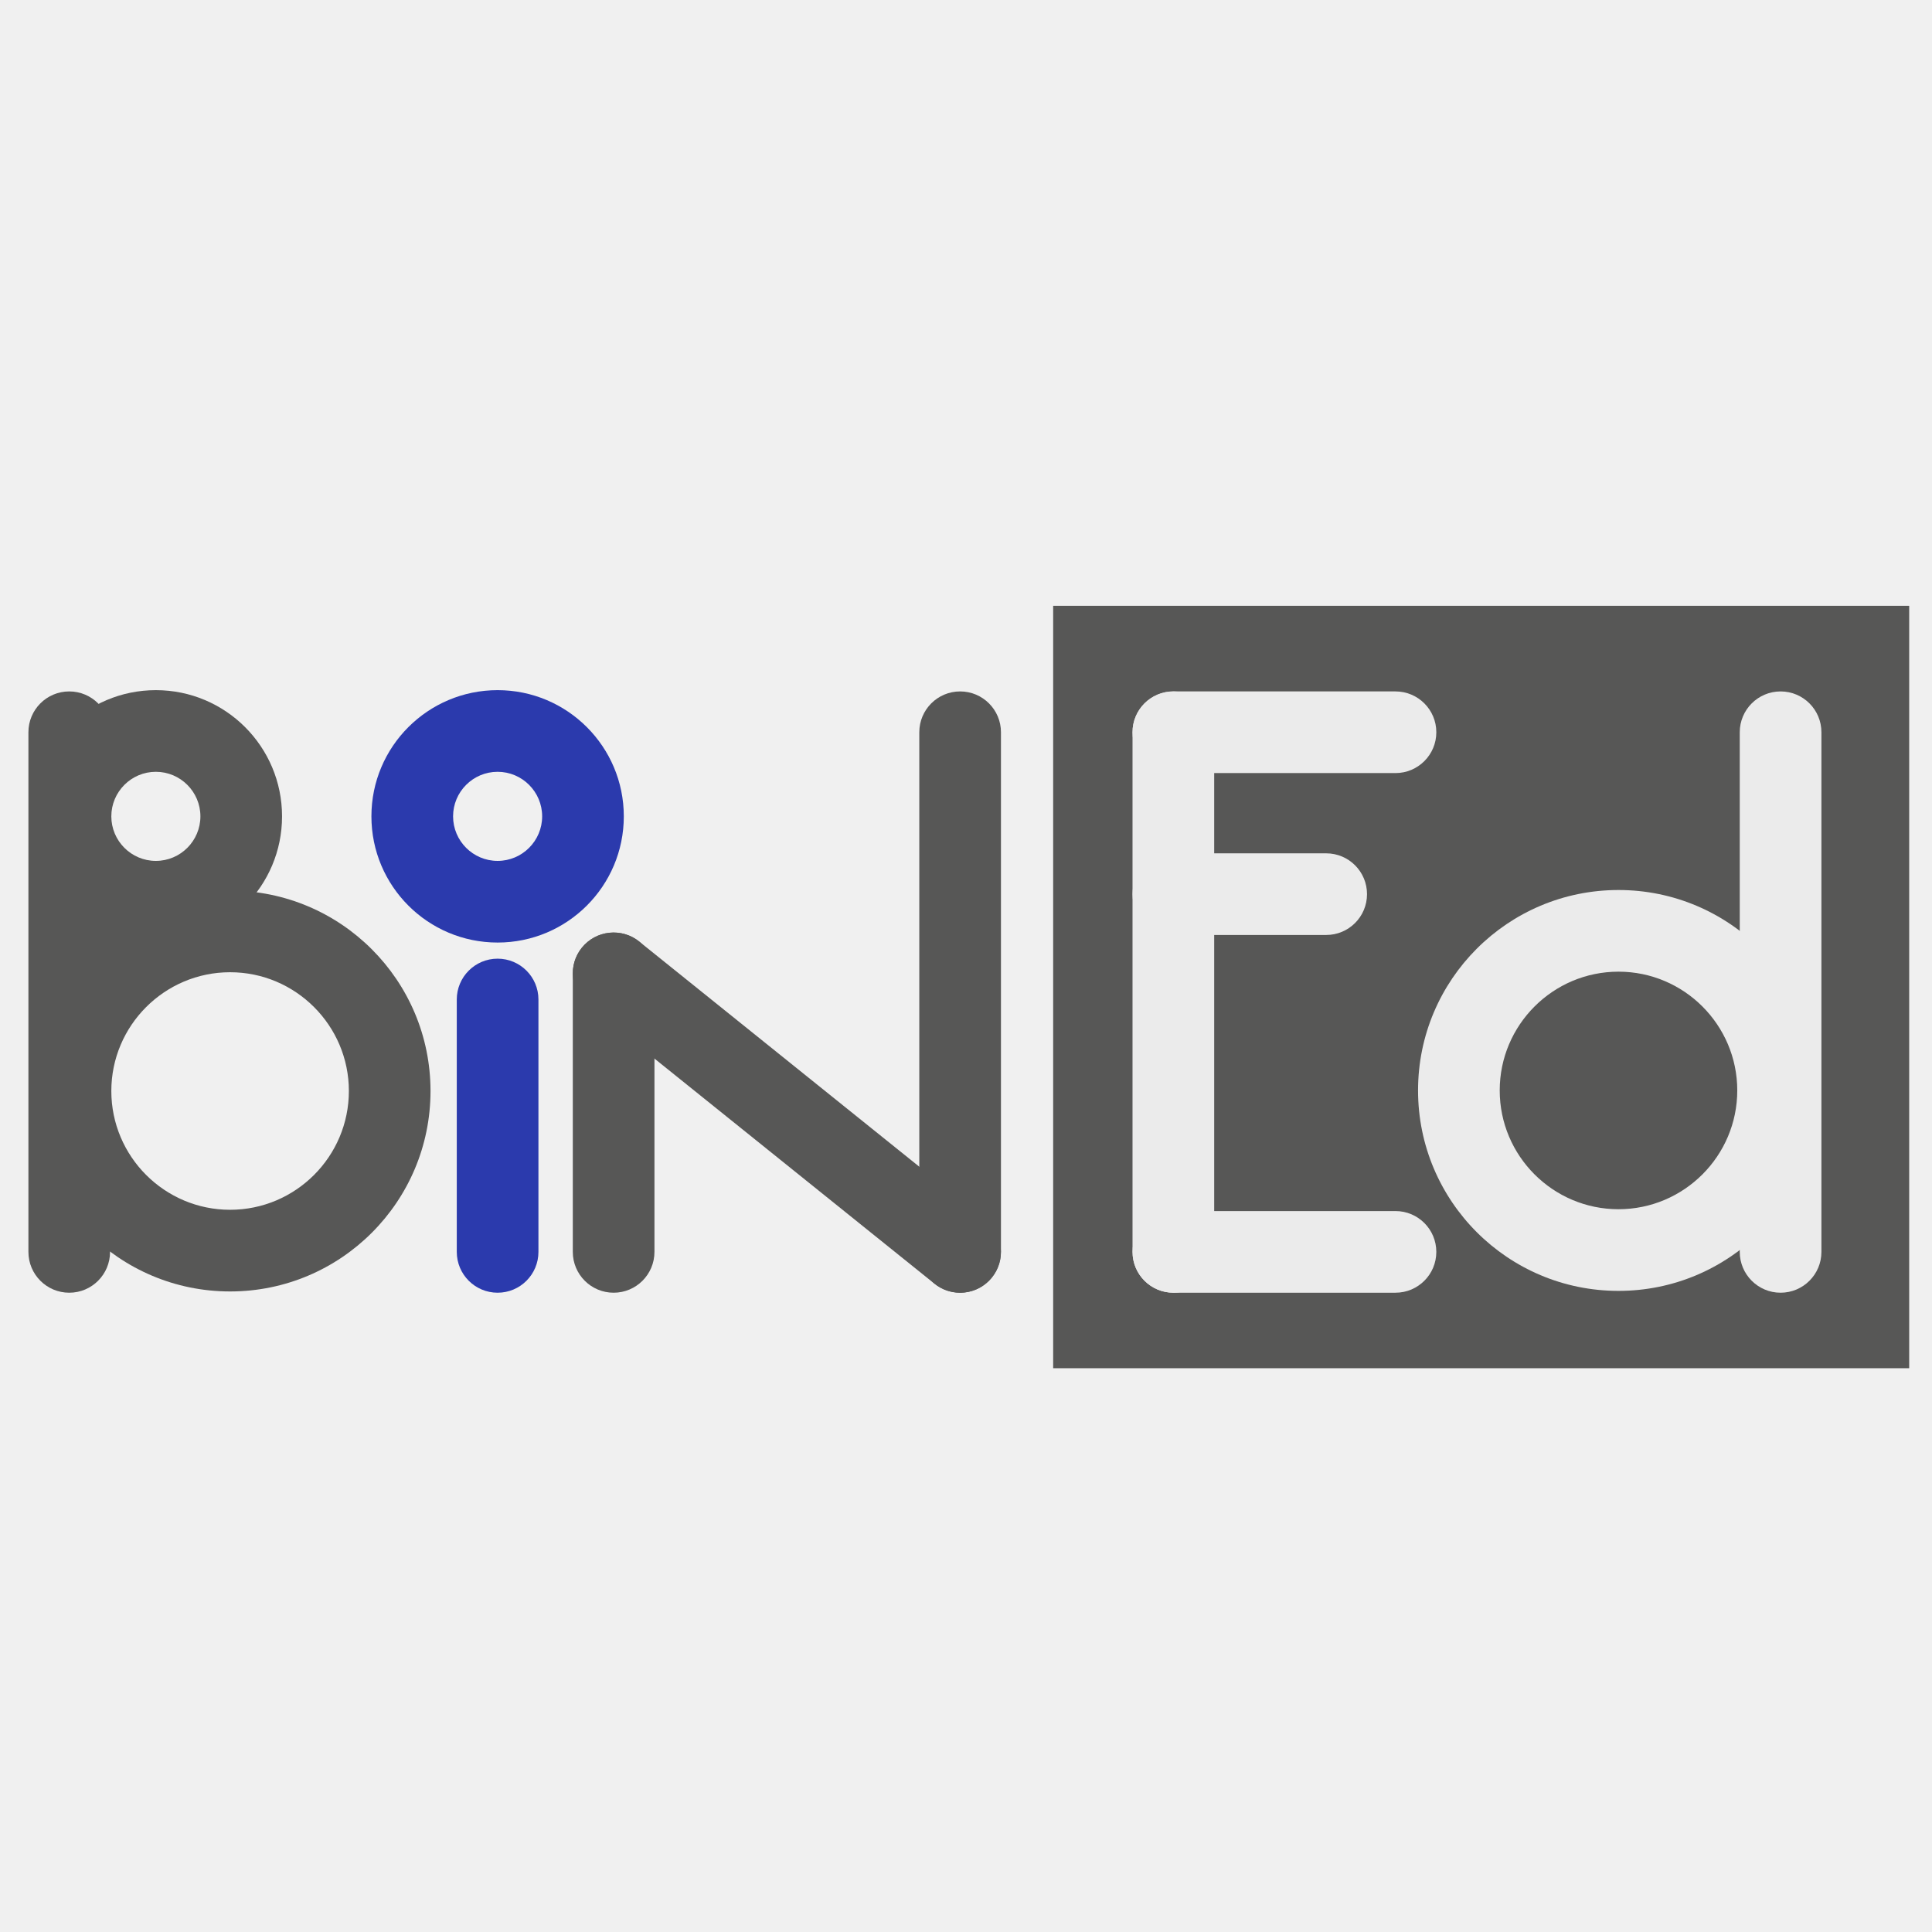
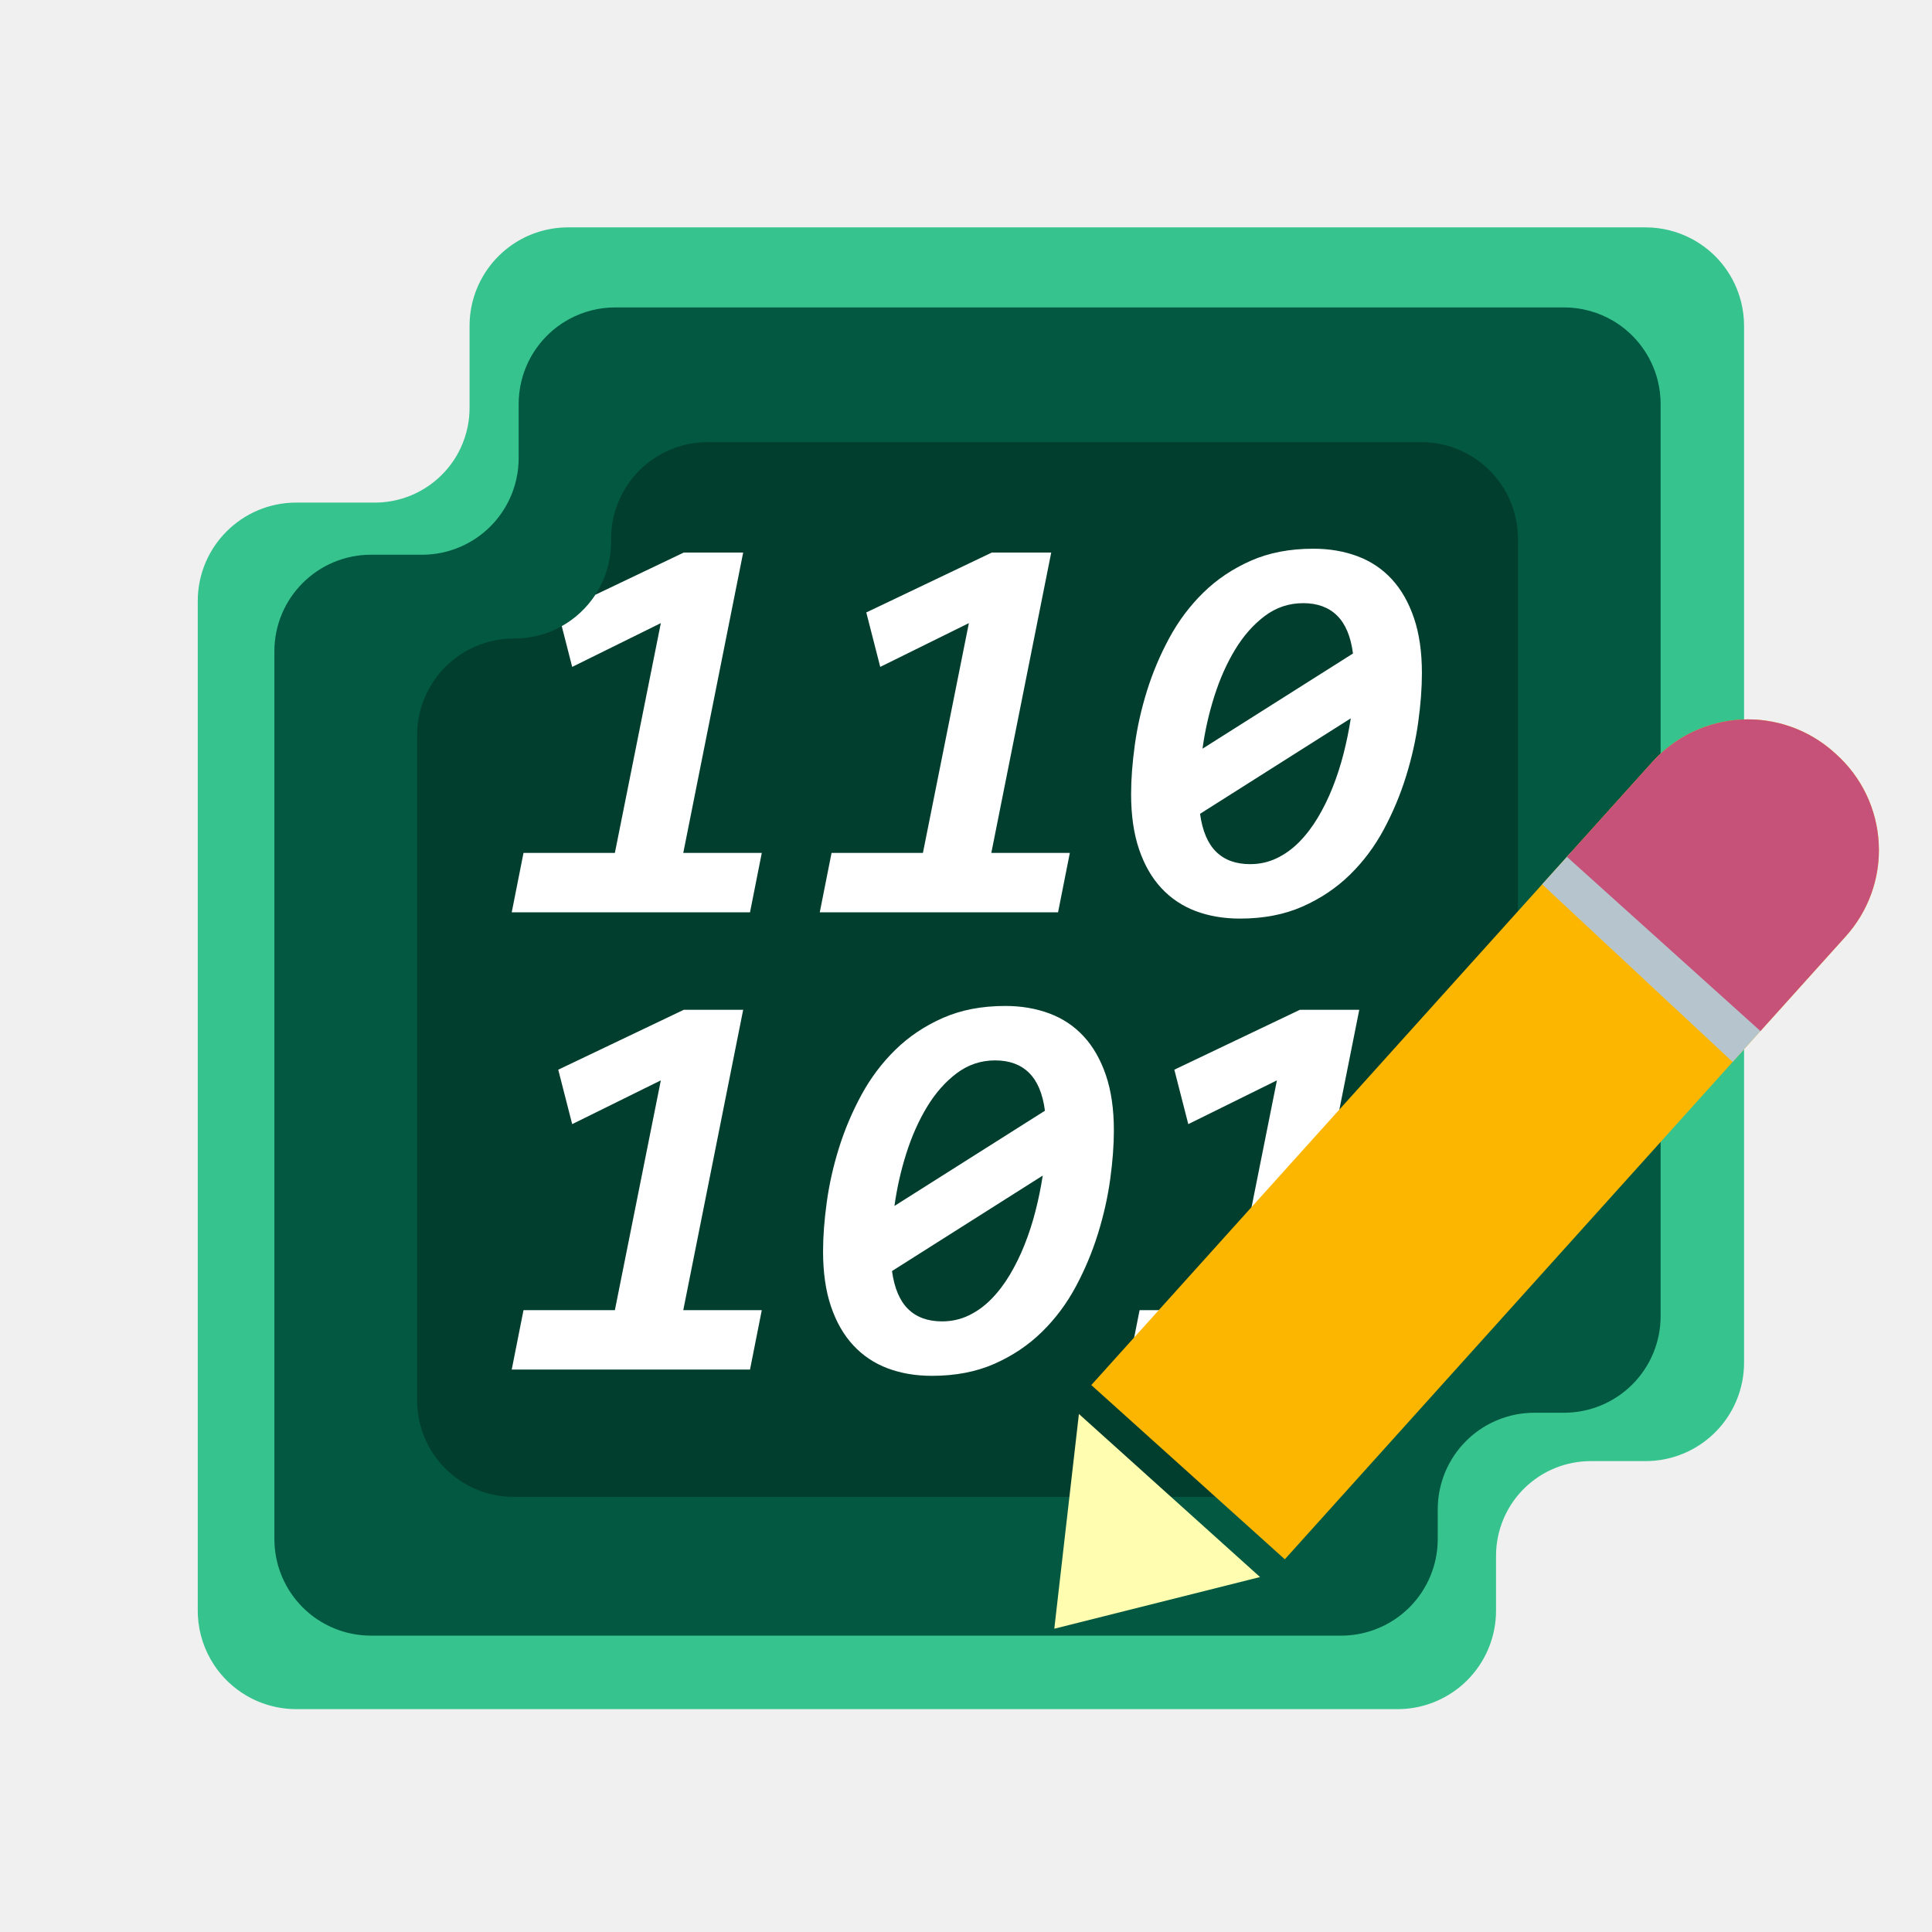
- <svg xmlns="http://www.w3.org/2000/svg" version="1.1" viewBox="0 0 484.7 484.7">
+ <svg xmlns="http://www.w3.org/2000/svg" xmlns:xlink="http://www.w3.org/1999/xlink" width="512" height="512">
  <defs>
-     <style>.cls-1{stroke:#000;fill:url(#radial-gradient);}.cls-1,.cls-2,.cls-3,.cls-4,.cls-5{stroke-miterlimit:10;}.cls-2{stroke:#a67c52;fill:url(#radial-gradient-2);}.cls-2,.cls-3,.cls-4,.cls-5{stroke-width:4px;}.cls-3{fill:#ff647e;stroke:#ff3f70;}.cls-4{fill:none;}.cls-4,.cls-5{stroke:#e6e6e6;}.cls-5,.cls-6{fill:#fff;}</style>
-     <radialGradient id="radial-gradient" cx="242.35" cy="242.35" r="241.85" gradientUnits="userSpaceOnUse">
-       <stop stop-color="#6441a5" offset=".02" />
-       <stop stop-color="#6340a3" offset=".46" />
-       <stop stop-color="#5f3c9c" offset=".62" />
-       <stop stop-color="#583591" offset=".74" />
-       <stop stop-color="#4d2b80" offset=".83" />
-       <stop stop-color="#401e6a" offset=".91" />
-       <stop stop-color="#300e4f" offset=".98" />
-       <stop stop-color="#2a0845" offset="1" />
-     </radialGradient>
-     <radialGradient id="radial-gradient-2" cx="220" cy="224.83" r="160.7" gradientUnits="userSpaceOnUse">
-       <stop stop-color="#ffdc48" offset=".58" />
-       <stop stop-color="#ffd741" offset=".78" />
-       <stop stop-color="#fc3" offset="1" />
-     </radialGradient>
+     <clipPath id="e">
+       <use xlink:href="#a" clip-rule="evenodd" />
+     </clipPath>
+     <clipPath id="f">
+       <use xlink:href="#b" />
+     </clipPath>
+     <clipPath id="g">
+       <use xlink:href="#c" />
+     </clipPath>
+     <clipPath id="h">
+       <use xlink:href="#d" />
+     </clipPath>
+     <path d="M0 0h512v512H0V0z" id="b" />
+     <path d="M77.005 0h189.131a25.603 25.603 0 0121.284 11.377 25.011 25.011 0 011.292 2.154c.197.37.385.744.565 1.123a26.483 26.483 0 01.96 2.32 25.074 25.074 0 01.729 2.404 24.572 24.572 0 01.492 2.464 26.088 26.088 0 01.276 3.756v183.566c0 .383-.009.767-.029 1.15a23.17 23.17 0 01-1.341 6.75 23.583 23.583 0 01-3.953 6.977c-.243.297-.494.588-.753.872a22.296 22.296 0 01-1.626 1.628 23.127 23.127 0 01-1.78 1.459c-.308.229-.622.45-.94.664a24.093 24.093 0 01-1.975 1.183 23.539 23.539 0 01-3.154 1.398 23.332 23.332 0 01-6.752 1.343 25.92 25.92 0 01-1.15.029h-.003c-.384 0-.767.009-1.151.027a24.513 24.513 0 00-2.29.226c-.38.056-.758.122-1.135.198a22.729 22.729 0 00-3.324.919c-.362.129-.721.267-1.076.415a24.517 24.517 0 00-2.08.983 23.63 23.63 0 00-6.322 4.934 23.918 23.918 0 00-2.739 3.693 23.03 23.03 0 00-1.083 2.03 22.474 22.474 0 00-.881 2.126 23.255 23.255 0 00-1.343 6.75c-.02.383-.029.767-.029 1.15v.004a23.307 23.307 0 01-.703 5.698 22.576 22.576 0 01-.668 2.204 24.739 24.739 0 01-.88 2.126 22.412 22.412 0 01-1.086 2.029 23.054 23.054 0 01-1.278 1.913 23.995 23.995 0 01-1.459 1.781c-.259.284-.524.562-.796.832-.27.272-.548.537-.832.794a24.031 24.031 0 01-1.78 1.461c-.308.229-.621.449-.941.662-.318.214-.643.419-.973.616a22.412 22.412 0 01-2.029 1.086 24.739 24.739 0 01-2.126.88 23.658 23.658 0 01-6.75 1.343c-.384.019-.768.028-1.152.028H25.598a26.311 26.311 0 01-2.509-.123 24.87 24.87 0 01-2.485-.369 25.725 25.725 0 01-3.63-1.005 25.761 25.761 0 01-4.536-2.145c-.36-.215-.713-.439-1.061-.673-.349-.232-.691-.473-1.028-.723a26.16 26.16 0 01-2.852-2.46 24.89 24.89 0 01-1.686-1.862 25.282 25.282 0 01-2.788-4.171 25.212 25.212 0 01-1.074-2.271 25.351 25.351 0 01-.847-2.366 25.392 25.392 0 01-.979-4.922A25.507 25.507 0 010 253.926V77.648a25.58 25.58 0 013.642-13.16 25.668 25.668 0 013.856-4.941 25.55 25.55 0 016.033-4.475 25.584 25.584 0 0112.067-3.023h.21a25.67 25.67 0 006.22-.767 25.437 25.437 0 004.725-1.69 25.695 25.695 0 005.295-3.353 25.682 25.682 0 004.321-4.539 25.289 25.289 0 002.015-3.182 25.472 25.472 0 001.92-4.636 25.692 25.692 0 001.072-6.175c.02-.418.03-.837.03-1.256v-.853a25.545 25.545 0 011.497-8.623 25.3 25.3 0 011.526-3.444 25.558 25.558 0 016.337-7.72 25.637 25.637 0 018.808-4.709A25.633 25.633 0 0177.005 0z" id="c" />
+     <path d="M196.876 8.767l.554.499a33.95 33.95 0 014.509 4.943 33.256 33.256 0 011.87 2.779 33.924 33.924 0 012.881 6.039 34.131 34.131 0 011.997 13.167 34.378 34.378 0 01-.598 4.986 33.86 33.86 0 01-1.324 4.844 33.682 33.682 0 01-1.271 3.099 34.826 34.826 0 01-1.57 2.959 34.329 34.329 0 01-1.852 2.791 33.788 33.788 0 01-2.116 2.596L51.284 222.587 0 176.411 148.672 11.293a34.11 34.11 0 013.626-3.475 34.85 34.85 0 012.684-2.004 33.876 33.876 0 014.361-2.49 33.7 33.7 0 013.091-1.291 33.725 33.725 0 013.202-.983 33.865 33.865 0 014.945-.875 34.034 34.034 0 018.354.178 34.017 34.017 0 016.496 1.605 34.552 34.552 0 013.098 1.271 33.75 33.75 0 012.959 1.57 33.894 33.894 0 015.388 3.968z" id="d" />
+     <path id="a" d="M0 0h512v512H0z" />
  </defs>
-   <g transform="matrix(1.7737 0 0 1.7737 -1016.5 -497.9)">
-     <g>
-       <rect x="722.06" y="366.4" width="121.08" height="107.84" fill="#575756" style="paint-order:stroke fill markers" />
-       <path d="m643.48 463.56c-3.189 0-5.776-2.586-5.776-5.775v-35.699c0-3.189 2.587-5.775 5.776-5.775s5.775 2.586 5.775 5.775v35.699c0 3.189-2.586 5.775-5.775 5.775z" fill="#2b3aad" />
-       <path d="m643.48 389.88c3.473 0 6.3 2.826 6.3 6.301 0 3.474-2.827 6.3-6.3 6.3-3.475 0-6.299-2.826-6.299-6.3 0-3.475 2.824-6.301 6.299-6.301m0-11.549c-9.859 0-17.85 7.99-17.85 17.85 0 9.857 7.99 17.85 17.85 17.85 9.857 0 17.85-7.992 17.85-17.85-1e-3 -9.86-7.993-17.85-17.85-17.85z" fill="#2b3aad" />
-     </g>
-     <g fill="#575756">
-       <path d="m595.14 389.88c3.475 0 6.302 2.826 6.302 6.301 0 3.474-2.827 6.3-6.302 6.3-3.473 0-6.298-2.826-6.298-6.3 0-3.475 2.825-6.301 6.298-6.301m0-11.549c-9.857 0-17.849 7.99-17.849 17.85 0 9.858 7.991 17.85 17.849 17.85 9.859 0 17.85-7.991 17.85-17.85-1e-3 -9.86-7.991-17.85-17.85-17.85z" />
-       <path d="m605.64 418.23c9.266 0 16.802 7.535 16.802 16.799 0 9.265-7.536 16.801-16.802 16.801-9.262 0-16.798-7.536-16.798-16.801 0-9.263 7.536-16.799 16.798-16.799m0-11.55c-15.656 0-28.349 12.693-28.349 28.35 0 15.659 12.692 28.351 28.349 28.351 15.659 0 28.35-12.691 28.35-28.351-1e-3 -15.657-12.691-28.35-28.35-28.35z" />
-       <path d="m582.89 463.56c-3.191 0-5.775-2.586-5.775-5.775v-73.5c0-3.189 2.584-5.775 5.775-5.775 3.189 0 5.773 2.586 5.773 5.775v73.5c0 3.189-2.584 5.775-5.773 5.775z" />
-       <path d="m659.89 463.56c-3.191 0-5.775-2.586-5.775-5.775v-39.396c0-3.188 2.584-5.774 5.775-5.774 3.19 0 5.775 2.586 5.775 5.774v39.396c0 3.189-2.585 5.775-5.775 5.775z" />
-       <path d="m708.9 463.56c-3.189 0-5.774-2.586-5.774-5.775v-73.5c0-3.189 2.585-5.775 5.774-5.775s5.776 2.586 5.776 5.775v73.5c1e-3 3.189-2.586 5.775-5.776 5.775z" />
-       <path d="m708.89 463.56c-1.27 0-2.549-0.417-3.615-1.274l-49.004-39.396c-2.485-1.998-2.882-5.634-0.882-8.119 1.998-2.486 5.633-2.881 8.119-0.883l49.005 39.396c2.486 1.998 2.88 5.633 0.881 8.118-1.14 1.419-2.814 2.158-4.504 2.158z" />
-     </g>
-     <g fill="#ebebeb">
-       <path d="m770.48 390.06h-31.416c-3.188 0-5.776-2.586-5.776-5.775s2.589-5.775 5.776-5.775h31.416c3.189 0 5.776 2.586 5.776 5.775s-2.587 5.775-5.776 5.775z" />
-       <path d="m739.06 463.56c-3.188 0-5.776-2.586-5.776-5.775v-73.5c0-3.189 2.589-5.775 5.776-5.775 3.189 0 5.776 2.586 5.776 5.775v73.5c0 3.189-2.587 5.775-5.776 5.775z" />
-       <path d="m770.48 463.56h-31.414c-3.188 0-5.776-2.586-5.776-5.775s2.589-5.775 5.776-5.775h31.414c3.191 0 5.775 2.586 5.775 5.775s-2.584 5.775-5.775 5.775z" />
-       <path d="m760.68 412.96h-21.615c-3.188 0-5.776-2.585-5.776-5.774s2.589-5.774 5.776-5.774h21.615c3.189 0 5.773 2.585 5.773 5.774s-2.584 5.774-5.773 5.774z" />
-       <path d="m802.02 418.15c9.266 0 16.802 7.535 16.802 16.799 0 9.265-7.536 16.801-16.802 16.801-9.262 0-16.798-7.536-16.798-16.801 0-9.263 7.536-16.799 16.798-16.799m0-11.55c-15.656 0-28.349 12.693-28.349 28.35 0 15.659 12.692 28.351 28.349 28.351 15.659 0 28.35-12.691 28.35-28.351-1e-3 -15.657-12.691-28.35-28.35-28.35z" />
-       <path d="m824.95 463.56c-3.188 0-5.776-2.586-5.776-5.775v-73.5c0-3.189 2.589-5.775 5.776-5.775 3.189 0 5.776 2.586 5.776 5.775v73.5c0 3.189-2.587 5.775-5.776 5.775z" />
+   <g clip-path="url(#e)">
+     <path d="M0 0h512v512H0V0z" fill="none" />
+     <g clip-path="url(#f)">
+       <path d="M150.538 60.757h285.557a25.58 25.58 0 0112.068 3.023 26.281 26.281 0 012.154 1.291 25.282 25.282 0 012.017 1.496 25.19 25.19 0 012.73 2.598 26.161 26.161 0 011.592 1.942c.25.336.491.679.723 1.027.234.348.458.702.673 1.061a26.68 26.68 0 011.184 2.216 26.55 26.55 0 01.961 2.32 26.248 26.248 0 01.73 2.405 25.725 25.725 0 01.767 6.22v274.752a26.288 26.288 0 01-.123 2.51 24.855 24.855 0 01-.369 2.484 25.852 25.852 0 01-.61 2.437 25.607 25.607 0 01-9.247 13.131 26.001 26.001 0 01-4.305 2.58c-.379.18-.76.348-1.148.507a24.473 24.473 0 01-2.366.847 25.184 25.184 0 01-3.674.826 25.918 25.918 0 01-2.5.246c-.419.02-.838.03-1.257.03h-14.534a26.353 26.353 0 00-2.508.123c-.417.042-.832.094-1.246.156a25.42 25.42 0 00-2.465.49 25.539 25.539 0 00-8.002 3.546 26.05 26.05 0 00-2.017 1.497c-.325.265-.642.538-.95.821a24.81 24.81 0 00-2.599 2.727 25.305 25.305 0 00-2.169 3.08 26.06 26.06 0 00-1.693 3.362 26.491 26.491 0 00-.846 2.366c-.122.402-.234.805-.335 1.212a25.993 25.993 0 00-.643 3.71 25.038 25.038 0 00-.125 2.509v14.534a25.097 25.097 0 01-.123 2.51 26.03 26.03 0 01-.368 2.483c-.082.411-.174.82-.275 1.226a25.596 25.596 0 01-24.832 19.379H78.505a25.06 25.06 0 01-2.51-.123 26.088 26.088 0 01-2.484-.368 25.711 25.711 0 01-2.437-.61 26.261 26.261 0 01-2.365-.848 25.38 25.38 0 01-3.364-1.693 25.011 25.011 0 01-2.09-1.396 25.168 25.168 0 01-4.539-4.321 24.586 24.586 0 01-1.495-2.018 25.56 25.56 0 01-4.284-12.965c-.02-.419-.03-.838-.03-1.256V159.29a25.6 25.6 0 0125.598-25.598H99.34a25.54 25.54 0 007.431-1.103 25.442 25.442 0 004.636-1.92 25.493 25.493 0 005.124-3.608 25.745 25.745 0 003.37-3.719 25.735 25.735 0 002.58-4.304 25.655 25.655 0 001.966-5.95 25.644 25.644 0 00.492-4.994V86.356a25.545 25.545 0 011.102-7.431 25.526 25.526 0 012.54-5.73 25.633 25.633 0 016.707-7.4 25.545 25.545 0 016.625-3.541 25.658 25.658 0 017.368-1.466c.418-.02.837-.03 1.256-.03h0z" fill="#36C38E" fill-rule="evenodd" stroke="#36C38E" />
+       <path d="M163.048 81.467h251.437a25.58 25.58 0 0113.16 3.642 24.946 24.946 0 012.09 1.395 25.99 25.99 0 011.943 1.594 25.704 25.704 0 015.948 8.022 26.55 26.55 0 01.961 2.321 26.248 26.248 0 01.73 2.404 25.67 25.67 0 01.767 6.22v241.728a26.353 26.353 0 01-.123 2.508 24.712 24.712 0 01-.369 2.485 25.852 25.852 0 01-.61 2.437 26.413 26.413 0 01-.847 2.366 26.69 26.69 0 01-1.074 2.27 25.087 25.087 0 01-1.292 2.155 25.014 25.014 0 01-1.495 2.017 25.729 25.729 0 01-1.688 1.862c-.296.296-.599.585-.909.867a26.575 26.575 0 01-1.943 1.593c-.336.25-.679.49-1.027.723-.348.234-.702.458-1.062.673a24.477 24.477 0 01-2.215 1.184 24.892 24.892 0 01-2.32.96 26.413 26.413 0 01-2.403.731 27.14 27.14 0 01-2.465.49 24.712 24.712 0 01-2.5.246c-.419.02-.838.03-1.257.03h-7.873a25.038 25.038 0 00-2.51.124 27.638 27.638 0 00-2.485.368c-.41.082-.819.174-1.225.277a24.847 24.847 0 00-2.403.729 26.136 26.136 0 00-3.444 1.525 26.043 26.043 0 00-3.182 2.016 25.337 25.337 0 00-2.85 2.459 25.627 25.627 0 00-3.186 3.879 25.984 25.984 0 00-2.366 4.426 25.982 25.982 0 00-.846 2.365c-.12.402-.232.806-.335 1.212a27.057 27.057 0 00-.489 2.463 25.106 25.106 0 00-.246 2.5c-.02.419-.03.837-.03 1.256v7.875a25.097 25.097 0 01-.125 2.508 25.992 25.992 0 01-.644 3.71 25.9 25.9 0 01-.334 1.213 26.387 26.387 0 01-1.355 3.514 26.731 26.731 0 01-1.857 3.276 28.34 28.34 0 01-.724 1.028 24.843 24.843 0 01-1.594 1.94c-.28.31-.569.615-.865.912a26.613 26.613 0 01-2.852 2.459c-.337.249-.679.49-1.028.724a25.582 25.582 0 01-5.597 2.817 25.596 25.596 0 01-8.624 1.497H98.314a25.06 25.06 0 01-2.51-.125 26.088 26.088 0 01-2.484-.368 24.554 24.554 0 01-2.437-.61 25.061 25.061 0 01-2.365-.846 25.38 25.38 0 01-3.365-1.693c-.359-.216-.713-.44-1.061-.672a24.843 24.843 0 01-2.97-2.318c-.31-.281-.613-.57-.91-.865a25.802 25.802 0 01-1.686-1.862 26.227 26.227 0 01-2.169-3.079 25.686 25.686 0 01-3.15-8.167 25.117 25.117 0 01-.368-2.485 25.698 25.698 0 01-.124-2.508V172.609a25.597 25.597 0 0125.599-25.598h13.538a25.545 25.545 0 007.43-1.103 25.677 25.677 0 005.73-2.54 25.6 25.6 0 0010.942-13.332 25.494 25.494 0 001.373-6.115 25.585 25.585 0 00.123-2.509v-14.347a25.67 25.67 0 01.767-6.22 25.61 25.61 0 0112.764-16.356 25.617 25.617 0 0112.067-3.022z" fill="#035841" fill-rule="evenodd" />
+       <path d="M187.538 117.166H376.67a25.603 25.603 0 0121.284 11.377 25.011 25.011 0 011.292 2.154c.197.37.385.744.565 1.123a26.483 26.483 0 01.96 2.32 25.074 25.074 0 01.73 2.404 24.572 24.572 0 01.491 2.464 26.088 26.088 0 01.276 3.756V326.33c0 .383-.009.767-.029 1.15a23.17 23.17 0 01-1.34 6.75 23.583 23.583 0 01-3.954 6.977c-.243.297-.494.588-.753.872a22.296 22.296 0 01-1.626 1.628 23.127 23.127 0 01-1.78 1.459c-.308.229-.622.45-.94.664a24.093 24.093 0 01-1.975 1.183 23.539 23.539 0 01-3.154 1.398 23.332 23.332 0 01-6.752 1.343 25.92 25.92 0 01-1.15.029h-.003c-.384 0-.767.009-1.15.027a24.513 24.513 0 00-2.29.226c-.38.056-.759.122-1.136.198a22.729 22.729 0 00-3.324.919c-.362.129-.72.267-1.076.415a24.517 24.517 0 00-2.08.983 23.63 23.63 0 00-6.322 4.934 23.918 23.918 0 00-2.739 3.693 23.03 23.03 0 00-1.083 2.03 22.474 22.474 0 00-.88 2.126 23.255 23.255 0 00-1.344 6.75c-.02.383-.029.767-.029 1.15v.004a23.307 23.307 0 01-.703 5.698 22.576 22.576 0 01-.668 2.204 24.739 24.739 0 01-.88 2.126 22.412 22.412 0 01-1.086 2.029 23.054 23.054 0 01-1.278 1.913 23.995 23.995 0 01-1.459 1.781c-.259.284-.524.562-.796.832-.27.272-.548.537-.832.794a24.031 24.031 0 01-1.78 1.461c-.308.229-.62.449-.94.662-.319.214-.644.419-.974.616a22.412 22.412 0 01-2.029 1.086 24.739 24.739 0 01-2.126.88 23.658 23.658 0 01-6.75 1.343c-.384.019-.768.028-1.152.028H136.132a26.311 26.311 0 01-2.51-.123 24.87 24.87 0 01-2.485-.369 25.725 25.725 0 01-3.63-1.005 25.761 25.761 0 01-4.536-2.145c-.359-.215-.713-.439-1.061-.673a26.823 26.823 0 01-2.018-1.495 26.16 26.16 0 01-1.861-1.688 24.89 24.89 0 01-1.687-1.862 25.282 25.282 0 01-2.788-4.171 25.212 25.212 0 01-1.074-2.271 25.351 25.351 0 01-.847-2.366 25.392 25.392 0 01-.979-4.922 25.507 25.507 0 01-.123-2.509V194.814a25.58 25.58 0 013.642-13.16 25.668 25.668 0 013.856-4.941 25.55 25.55 0 016.034-4.475 25.584 25.584 0 0112.067-3.023h.21a25.67 25.67 0 006.22-.767 25.437 25.437 0 004.724-1.69 25.695 25.695 0 005.295-3.353 25.682 25.682 0 004.322-4.539 25.289 25.289 0 002.014-3.182 25.472 25.472 0 001.92-4.636 25.692 25.692 0 001.072-6.175c.02-.418.031-.837.031-1.256v-.853a25.545 25.545 0 011.497-8.623 25.3 25.3 0 011.526-3.444 25.558 25.558 0 016.336-7.72 25.637 25.637 0 018.809-4.709 25.633 25.633 0 017.43-1.102z" fill="#023E2E" fill-rule="evenodd" />
+       <path d="M187.538 117.166H376.67a25.603 25.603 0 0121.284 11.377 25.011 25.011 0 011.292 2.154c.197.37.385.744.565 1.123a26.483 26.483 0 01.96 2.32 25.074 25.074 0 01.73 2.404 24.572 24.572 0 01.491 2.464 26.088 26.088 0 01.276 3.756V326.33c0 .383-.009.767-.029 1.15a23.17 23.17 0 01-1.34 6.75 23.583 23.583 0 01-3.954 6.977c-.243.297-.494.588-.753.872a22.296 22.296 0 01-1.626 1.628 23.127 23.127 0 01-1.78 1.459c-.308.229-.622.45-.94.664a24.093 24.093 0 01-1.975 1.183 23.539 23.539 0 01-3.154 1.398 23.332 23.332 0 01-6.752 1.343 25.92 25.92 0 01-1.15.029h-.003c-.384 0-.767.009-1.15.027a24.513 24.513 0 00-2.29.226c-.38.056-.759.122-1.136.198a22.729 22.729 0 00-3.324.919c-.362.129-.72.267-1.076.415a24.517 24.517 0 00-2.08.983 23.63 23.63 0 00-6.322 4.934 23.918 23.918 0 00-2.739 3.693 23.03 23.03 0 00-1.083 2.03 22.474 22.474 0 00-.88 2.126 23.255 23.255 0 00-1.344 6.75c-.02.383-.029.767-.029 1.15v.004a23.307 23.307 0 01-.703 5.698 22.576 22.576 0 01-.668 2.204 24.739 24.739 0 01-.88 2.126 22.412 22.412 0 01-1.086 2.029 23.054 23.054 0 01-1.278 1.913 23.995 23.995 0 01-1.459 1.781c-.259.284-.524.562-.796.832-.27.272-.548.537-.832.794a24.031 24.031 0 01-1.78 1.461c-.308.229-.62.449-.94.662-.319.214-.644.419-.974.616a22.412 22.412 0 01-2.029 1.086 24.739 24.739 0 01-2.126.88 23.658 23.658 0 01-6.75 1.343c-.384.019-.768.028-1.152.028H136.132a26.311 26.311 0 01-2.51-.123 24.87 24.87 0 01-2.485-.369 25.725 25.725 0 01-3.63-1.005 25.761 25.761 0 01-4.536-2.145c-.359-.215-.713-.439-1.061-.673a26.823 26.823 0 01-2.018-1.495 26.16 26.16 0 01-1.861-1.688 24.89 24.89 0 01-1.687-1.862 25.282 25.282 0 01-2.788-4.171 25.212 25.212 0 01-1.074-2.271 25.351 25.351 0 01-.847-2.366 25.392 25.392 0 01-.979-4.922 25.507 25.507 0 01-.123-2.509V194.814a25.58 25.58 0 013.642-13.16 25.668 25.668 0 013.856-4.941 25.55 25.55 0 016.034-4.475 25.584 25.584 0 0112.067-3.023h.21a25.67 25.67 0 006.22-.767 25.437 25.437 0 004.724-1.69 25.695 25.695 0 005.295-3.353 25.682 25.682 0 004.322-4.539 25.289 25.289 0 002.014-3.182 25.472 25.472 0 001.92-4.636 25.692 25.692 0 001.072-6.175c.02-.418.031-.837.031-1.256v-.853a25.545 25.545 0 011.497-8.623 25.3 25.3 0 011.526-3.444 25.558 25.558 0 016.336-7.72 25.637 25.637 0 018.809-4.709 25.633 25.633 0 017.43-1.102z" fill="none" />
+       <g clip-path="url(#g)" transform="translate(110.533 117.166)">
+         <path d="M206.332 124.276c3.529 1.329 7.444 1.993 11.746 1.993 6.235 0 11.756-1.063 16.565-3.19 4.809-2.126 9.002-4.942 12.579-8.446 3.576-3.504 6.573-7.516 8.989-12.035a79.747 79.747 0 005.873-14.029c1.499-4.833 2.574-9.618 3.227-14.355.652-4.736.978-9.062.978-12.977 0-5.607-.7-10.476-2.102-14.609-1.402-4.132-3.36-7.564-5.873-10.295-2.513-2.73-5.546-4.76-9.098-6.09-3.552-1.329-7.455-1.994-11.71-1.994-6.235 0-11.756 1.064-16.565 3.19-4.81 2.127-9.002 4.942-12.58 8.447-3.575 3.504-6.584 7.515-9.026 12.035a78.6 78.6 0 00-5.908 13.992c-1.498 4.81-2.574 9.594-3.226 14.355-.653 4.761-.98 9.099-.98 13.014 0 5.607.702 10.476 2.104 14.609 1.4 4.132 3.37 7.564 5.907 10.295 2.539 2.73 5.572 4.76 9.1 6.09zm-181.25.326l3.117-15.733h24.215l12.18-60.9-23.49 11.6-3.697-14.427 33.277-15.878h15.733L70.539 108.87h20.808l-3.118 15.733H25.082zm81.635 0l3.117-15.733h24.215l12.18-60.9-23.49 11.6-3.697-14.427 33.278-15.878h15.732l-15.878 79.605h20.808l-3.118 15.733h-63.147zm117.92-78.518c3.022-2.271 6.418-3.407 10.189-3.407 3.769 0 6.765 1.1 8.989 3.299 2.223 2.199 3.625 5.546 4.205 10.041l-39.875 25.23a82.794 82.794 0 013.117-13.847c1.45-4.592 3.287-8.725 5.51-12.398 2.224-3.673 4.846-6.646 7.866-8.918zm3.155 64.199c-2.175 1.04-4.52 1.559-7.033 1.559-3.77 0-6.766-1.088-8.99-3.263-2.222-2.175-3.648-5.534-4.278-10.077l39.948-25.303a98.023 98.023 0 01-1.921 9.39 73.254 73.254 0 01-2.9 8.953 55.394 55.394 0 01-3.915 7.975c-1.473 2.465-3.116 4.616-4.93 6.452-1.811 1.837-3.805 3.275-5.981 4.314zM136.442 247.443c-4.302 0-8.217-.665-11.745-1.994-3.529-1.329-6.562-3.359-9.099-6.09-2.538-2.731-4.507-6.163-5.909-10.295-1.402-4.133-2.102-9.003-2.102-14.61 0-3.913.326-8.251.978-13.013.653-4.76 1.728-9.545 3.227-14.355a78.57 78.57 0 015.908-13.992c2.441-4.52 5.45-8.53 9.027-12.035 3.577-3.504 7.769-6.32 12.579-8.446 4.809-2.127 10.33-3.19 16.566-3.19 4.253 0 8.156.664 11.709 1.994 3.552 1.329 6.585 3.359 9.098 6.09 2.514 2.73 4.47 6.162 5.873 10.294 1.402 4.133 2.102 9.003 2.102 14.61 0 3.914-.326 8.24-.978 12.977-.653 4.736-1.728 9.521-3.227 14.354a79.741 79.741 0 01-5.872 14.03c-2.417 4.518-5.413 8.53-8.99 12.035-3.577 3.504-7.77 6.32-12.58 8.446-4.808 2.126-10.33 3.19-16.565 3.19zm-111.36-1.668l3.117-15.732h24.215l12.18-60.9-23.49 11.6-3.697-14.428 33.277-15.877h15.733l-15.878 79.605h20.808l-3.118 15.732H25.082zm166.388-15.732l-3.118 15.732H251.5l3.118-15.732H233.81l15.877-79.605h-15.732l-33.278 15.877 3.698 14.428 23.489-11.6-12.18 60.9H191.47zm-38.281-66.193c-3.77 0-7.165 1.136-10.186 3.408-3.021 2.271-5.643 5.244-7.866 8.917-2.223 3.674-4.06 7.806-5.51 12.398a82.918 82.918 0 00-3.118 13.848l39.876-25.23c-.58-4.496-1.982-7.843-4.205-10.042-2.224-2.2-5.22-3.299-8.991-3.299zm-14.064 69.164c2.513 0 4.857-.52 7.032-1.558 2.175-1.039 4.169-2.476 5.98-4.313 1.814-1.837 3.457-3.988 4.93-6.452a55.445 55.445 0 003.916-7.976 73.047 73.047 0 002.9-8.953 98.002 98.002 0 001.922-9.39l-39.948 25.303c.628 4.543 2.054 7.902 4.278 10.078 2.223 2.174 5.22 3.261 8.99 3.261z" fill="#FFF" fill-rule="evenodd" />
+       </g>
+       <g>
+         <path d="M486.081 199.412l.554.499a33.95 33.95 0 014.51 4.943c.334.447.657.903.968 1.366a33.924 33.924 0 013.782 7.452 34.131 34.131 0 011.997 13.167 34.378 34.378 0 01-.598 4.986 33.86 33.86 0 01-1.324 4.844 33.682 33.682 0 01-1.27 3.099 34.826 34.826 0 01-1.57 2.959 34.329 34.329 0 01-1.853 2.791 33.788 33.788 0 01-2.116 2.596L340.49 413.232l-51.284-46.176 148.672-165.118a34.11 34.11 0 013.626-3.475 34.85 34.85 0 012.684-2.003 33.876 33.876 0 014.361-2.49 33.7 33.7 0 013.091-1.292 33.725 33.725 0 013.202-.983 33.865 33.865 0 014.945-.875 34.034 34.034 0 018.354.178 34.017 34.017 0 016.496 1.605 34.552 34.552 0 013.098 1.271 33.75 33.75 0 012.96 1.57 33.894 33.894 0 015.387 3.968z" fill="#FDB600" fill-rule="evenodd" />
+         <path d="M486.081 199.412l.554.499a33.95 33.95 0 014.51 4.943c.334.447.657.903.968 1.366a33.924 33.924 0 013.782 7.452 34.131 34.131 0 011.997 13.167 34.378 34.378 0 01-.598 4.986 33.86 33.86 0 01-1.324 4.844 33.682 33.682 0 01-1.27 3.099 34.826 34.826 0 01-1.57 2.959 34.329 34.329 0 01-1.853 2.791 33.788 33.788 0 01-2.116 2.596L340.49 413.232l-51.284-46.176 148.672-165.118a34.11 34.11 0 013.626-3.475 34.85 34.85 0 012.684-2.003 33.876 33.876 0 014.361-2.49 33.7 33.7 0 013.091-1.292 33.725 33.725 0 013.202-.983 33.865 33.865 0 014.945-.875 34.034 34.034 0 018.354.178 34.017 34.017 0 016.496 1.605 34.552 34.552 0 013.098 1.271 33.75 33.75 0 012.96 1.57 33.894 33.894 0 015.387 3.968z" fill="none" />
+         <g clip-path="url(#h)" transform="translate(289.205 190.645)">
+           <g fill-rule="evenodd">
+             <path d="M122.952 31.22l58.882 54.908-7.844 8.411-58.882-54.908 7.844-8.411z" fill="#B6C5CD" />
+             <path d="M175.865-10.58l41.857 37.687a8.697 8.697 0 011.127 1.236 8.597 8.597 0 011.187 2.204 8.594 8.594 0 01.497 2.454 8.597 8.597 0 01-.237 2.493 8.279 8.279 0 01-.39 1.193 8.527 8.527 0 01-1.553 2.47l-39.97 44.391-54.537-49.105 39.97-44.392a8.518 8.518 0 015.061-2.726 8.545 8.545 0 015.277.898 8.507 8.507 0 011.711 1.197z" fill="#C6527A" />
+           </g>
+         </g>
+         <path d="M279.4 431.627l6.523-56.912 48 43.219-54.523 13.693z" fill="#FFFDAF" fill-rule="evenodd" />
+       </g>
    </g>
  </g>
</svg>
